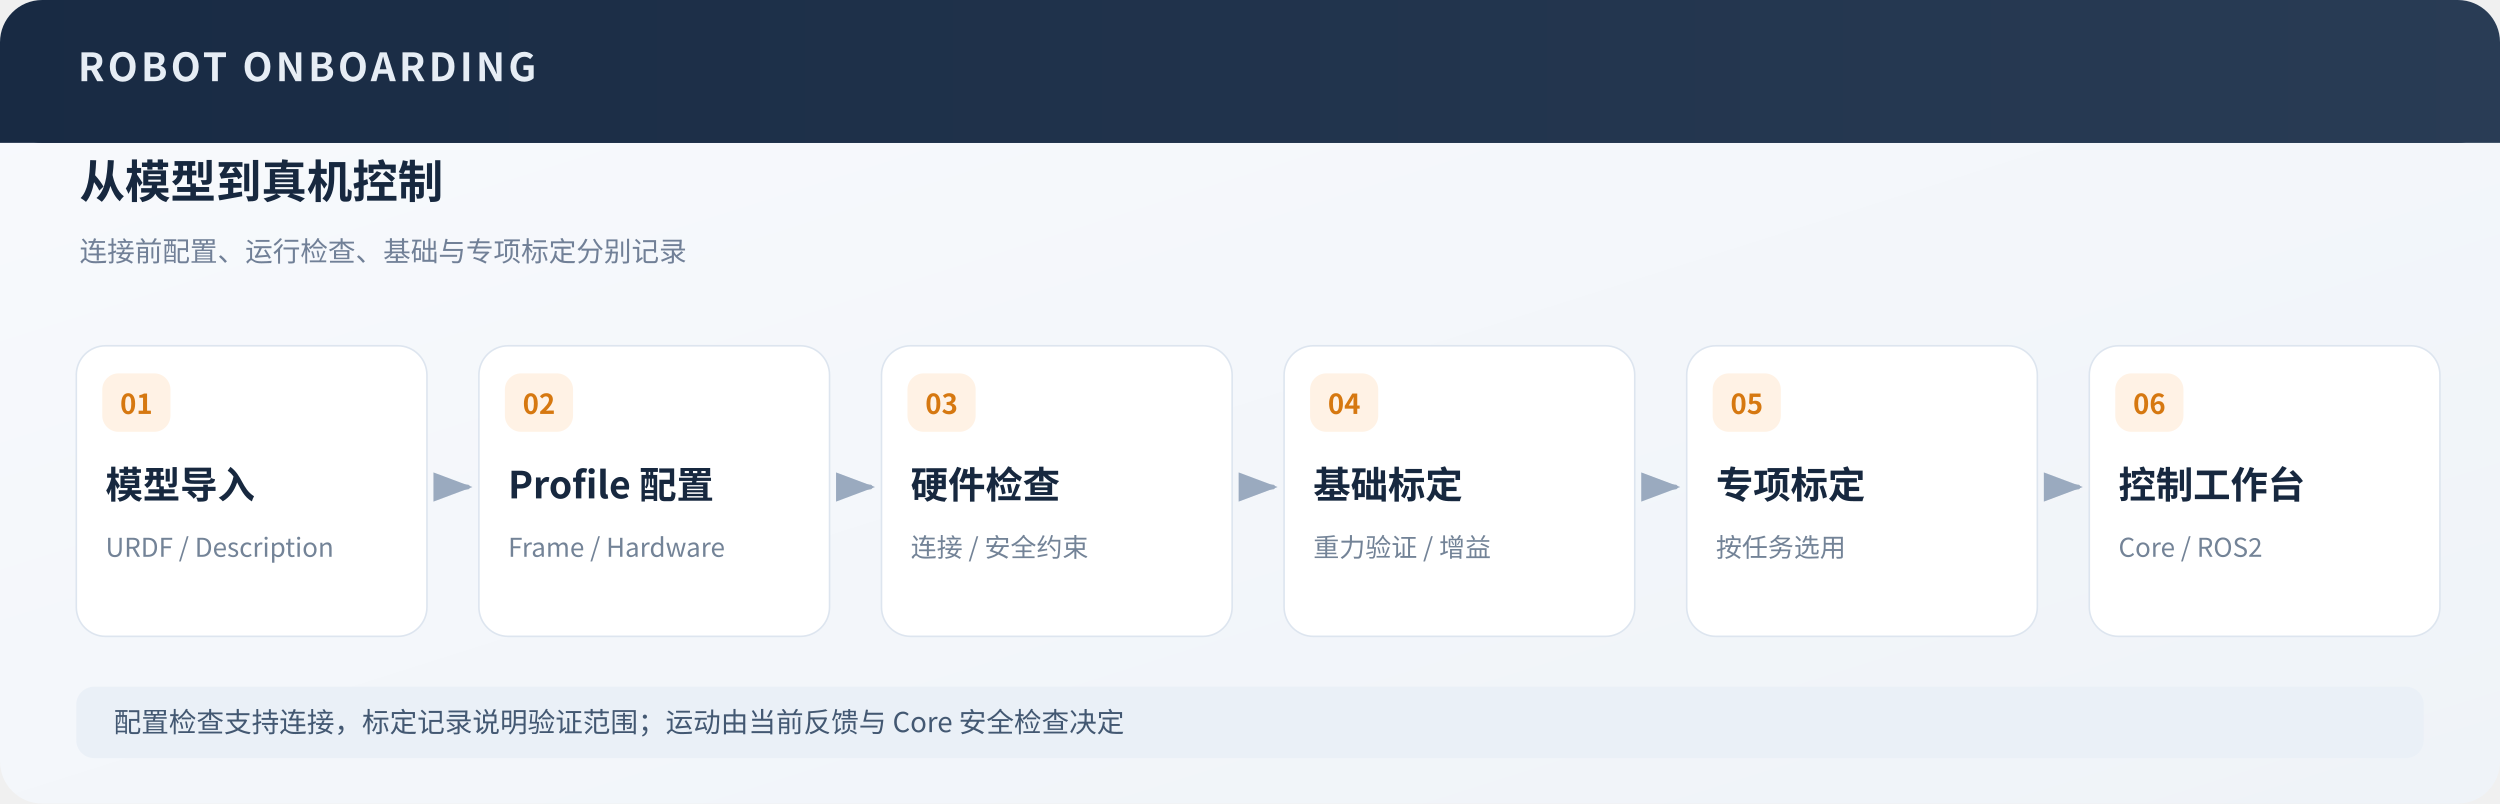
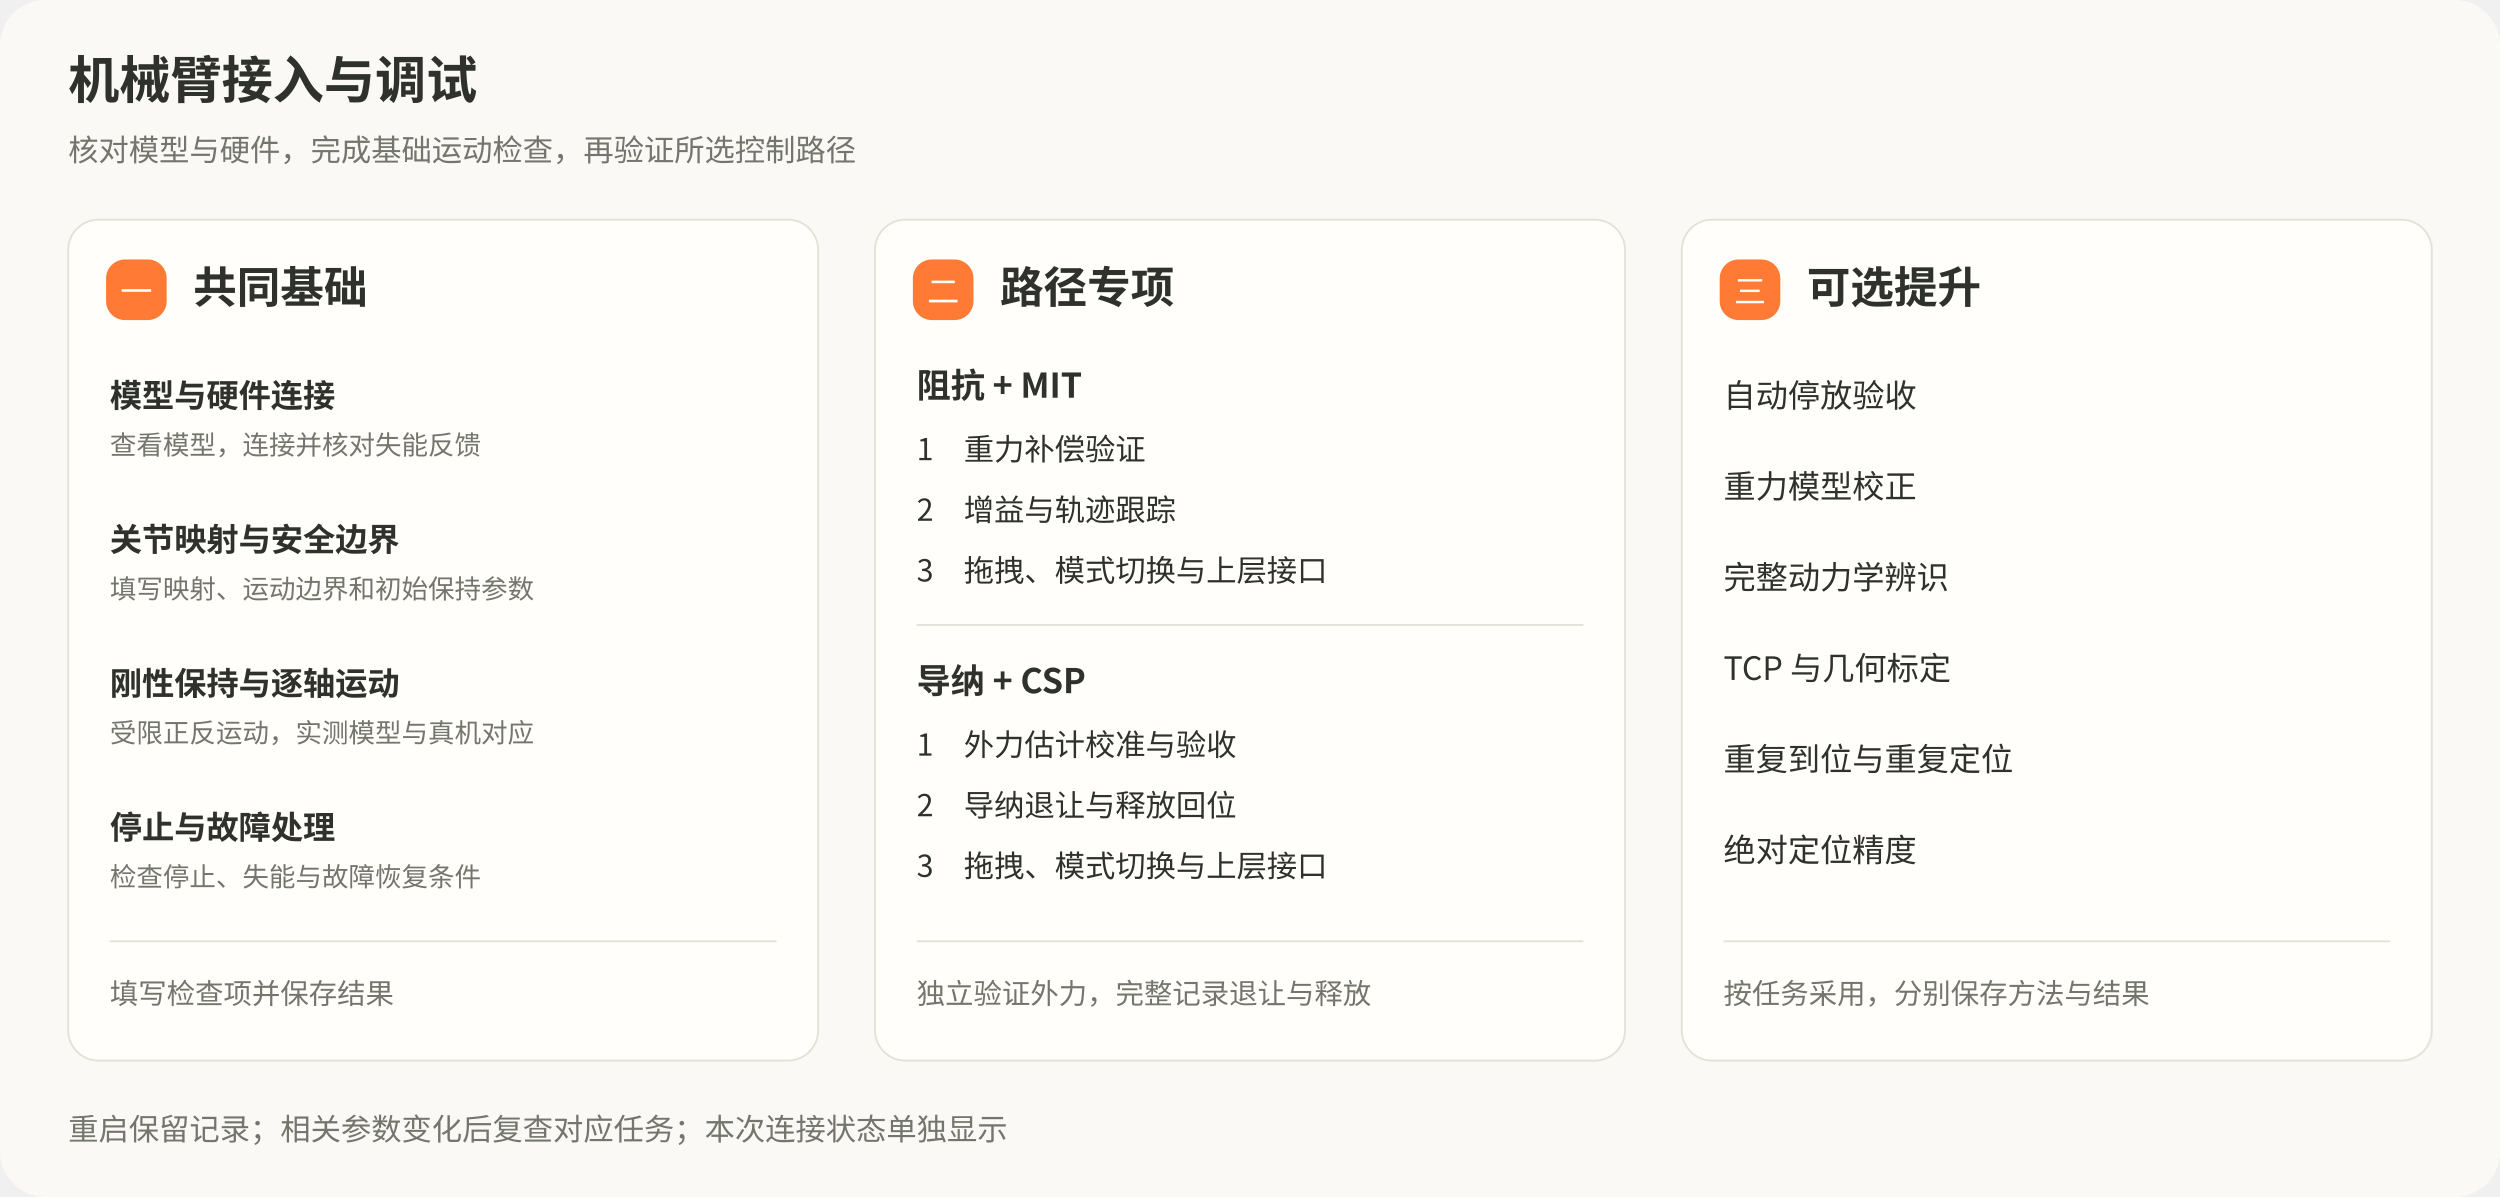
- <svg xmlns="http://www.w3.org/2000/svg" width="1540" height="495" viewBox="0 0 1540 495" role="img" aria-labelledby="wt wd">
-   <defs>
-     <marker id="arrow" markerWidth="10" markerHeight="10" refX="7" refY="3" orient="auto" markerUnits="strokeWidth">
-       <path d="M0 0 L0 6 L8 3 z" fill="#9AAABF" />
-     </marker>
-     <linearGradient id="bg" x1="0" x2="1" y1="0" y2="1">
-       <stop stop-color="#F8FAFD" />
-       <stop offset="1" stop-color="#EFF3F8" />
-     </linearGradient>
-     <linearGradient id="dark" x1="0" x2="1">
-       <stop stop-color="#182A43" />
-       <stop offset="1" stop-color="#293C55" />
-     </linearGradient>
-   </defs>
-   <rect x="0" y="0" width="1540" height="495" rx="26" fill="url(#bg)" stroke="none" />
-   <rect x="0" y="0" width="1540" height="88" rx="26" fill="url(#dark)" stroke="none" />
-   <rect x="0" y="55" width="1540" height="33" rx="0" fill="url(#dark)" stroke="none" />
-   <text x="48" y="50" text-anchor="start" font-size="24" font-weight="700" letter-spacing="2" fill="#E6EDF5" font-family="Noto Sans CJK SC, Noto Sans SC, Microsoft YaHei, PingFang SC, Arial, sans-serif">ROBOT ONBOARDING</text>
-   <text x="49" y="122" text-anchor="start" font-size="28" font-weight="700" letter-spacing="0" fill="#17283F" font-family="Noto Sans CJK SC, Noto Sans SC, Microsoft YaHei, PingFang SC, Arial, sans-serif">从模型到真机控制</text>
-   <text x="49" y="161" text-anchor="start" font-size="17" font-weight="400" letter-spacing="0" fill="#718097" font-family="Noto Sans CJK SC, Noto Sans SC, Microsoft YaHei, PingFang SC, Arial, sans-serif">连接前配置、运行检查、基础与专项标定分别记录</text>
-   <rect x="47" y="213" width="216" height="179" rx="18" fill="#FFFFFF" stroke="#DDE5EF" />
-   <rect x="63" y="230" width="42" height="36" rx="10" fill="#FFF2E5" stroke="none" />
-   <text x="84" y="255" text-anchor="middle" font-size="17" font-weight="700" letter-spacing="0" fill="#D67810" font-family="Noto Sans CJK SC, Noto Sans SC, Microsoft YaHei, PingFang SC, Arial, sans-serif">01</text>
-   <text x="65" y="307" text-anchor="start" font-size="23" font-weight="700" letter-spacing="0" fill="#17283F" font-family="Noto Sans CJK SC, Noto Sans SC, Microsoft YaHei, PingFang SC, Arial, sans-serif">模型导入</text>
-   <text x="65" y="343" text-anchor="start" font-size="16" font-weight="400" letter-spacing="0" fill="#738397" font-family="Noto Sans CJK SC, Noto Sans SC, Microsoft YaHei, PingFang SC, Arial, sans-serif">URDF / Description</text>
-   <path d="M270 300 L288 300" fill="none" stroke="#A3B0C1" stroke-width="3" stroke-linecap="round" marker-end="url(#arrow)" />
-   <rect x="295" y="213" width="216" height="179" rx="18" fill="#FFFFFF" stroke="#DDE5EF" />
-   <rect x="311" y="230" width="42" height="36" rx="10" fill="#FFF2E5" stroke="none" />
-   <text x="332" y="255" text-anchor="middle" font-size="17" font-weight="700" letter-spacing="0" fill="#D67810" font-family="Noto Sans CJK SC, Noto Sans SC, Microsoft YaHei, PingFang SC, Arial, sans-serif">02</text>
-   <text x="313" y="307" text-anchor="start" font-size="23" font-weight="700" letter-spacing="0" fill="#17283F" font-family="Noto Sans CJK SC, Noto Sans SC, Microsoft YaHei, PingFang SC, Arial, sans-serif">Profile 配置</text>
-   <text x="313" y="343" text-anchor="start" font-size="16" font-weight="400" letter-spacing="0" fill="#738397" font-family="Noto Sans CJK SC, Noto Sans SC, Microsoft YaHei, PingFang SC, Arial, sans-serif">Frame / Hardware</text>
-   <path d="M518 300 L536 300" fill="none" stroke="#A3B0C1" stroke-width="3" stroke-linecap="round" marker-end="url(#arrow)" />
-   <rect x="543" y="213" width="216" height="179" rx="18" fill="#FFFFFF" stroke="#DDE5EF" />
-   <rect x="559" y="230" width="42" height="36" rx="10" fill="#FFF2E5" stroke="none" />
-   <text x="580" y="255" text-anchor="middle" font-size="17" font-weight="700" letter-spacing="0" fill="#D67810" font-family="Noto Sans CJK SC, Noto Sans SC, Microsoft YaHei, PingFang SC, Arial, sans-serif">03</text>
-   <text x="561" y="307" text-anchor="start" font-size="23" font-weight="700" letter-spacing="0" fill="#17283F" font-family="Noto Sans CJK SC, Noto Sans SC, Microsoft YaHei, PingFang SC, Arial, sans-serif">硬件检查</text>
-   <text x="561" y="343" text-anchor="start" font-size="16" font-weight="400" letter-spacing="0" fill="#738397" font-family="Noto Sans CJK SC, Noto Sans SC, Microsoft YaHei, PingFang SC, Arial, sans-serif">连接 / 安全约束</text>
-   <path d="M766 300 L784 300" fill="none" stroke="#A3B0C1" stroke-width="3" stroke-linecap="round" marker-end="url(#arrow)" />
-   <rect x="791" y="213" width="216" height="179" rx="18" fill="#FFFFFF" stroke="#DDE5EF" />
-   <rect x="807" y="230" width="42" height="36" rx="10" fill="#FFF2E5" stroke="none" />
-   <text x="828" y="255" text-anchor="middle" font-size="17" font-weight="700" letter-spacing="0" fill="#D67810" font-family="Noto Sans CJK SC, Noto Sans SC, Microsoft YaHei, PingFang SC, Arial, sans-serif">04</text>
-   <text x="809" y="307" text-anchor="start" font-size="23" font-weight="700" letter-spacing="0" fill="#17283F" font-family="Noto Sans CJK SC, Noto Sans SC, Microsoft YaHei, PingFang SC, Arial, sans-serif">基础标定</text>
-   <text x="809" y="343" text-anchor="start" font-size="16" font-weight="400" letter-spacing="0" fill="#738397" font-family="Noto Sans CJK SC, Noto Sans SC, Microsoft YaHei, PingFang SC, Arial, sans-serif">重力验证 / 增益</text>
-   <path d="M1014 300 L1032 300" fill="none" stroke="#A3B0C1" stroke-width="3" stroke-linecap="round" marker-end="url(#arrow)" />
-   <rect x="1039" y="213" width="216" height="179" rx="18" fill="#FFFFFF" stroke="#DDE5EF" />
-   <rect x="1055" y="230" width="42" height="36" rx="10" fill="#FFF2E5" stroke="none" />
-   <text x="1076" y="255" text-anchor="middle" font-size="17" font-weight="700" letter-spacing="0" fill="#D67810" font-family="Noto Sans CJK SC, Noto Sans SC, Microsoft YaHei, PingFang SC, Arial, sans-serif">05</text>
-   <text x="1057" y="307" text-anchor="start" font-size="23" font-weight="700" letter-spacing="0" fill="#17283F" font-family="Noto Sans CJK SC, Noto Sans SC, Microsoft YaHei, PingFang SC, Arial, sans-serif">专项标定</text>
-   <text x="1057" y="343" text-anchor="start" font-size="16" font-weight="400" letter-spacing="0" fill="#738397" font-family="Noto Sans CJK SC, Noto Sans SC, Microsoft YaHei, PingFang SC, Arial, sans-serif">按任务选用</text>
-   <path d="M1262 300 L1280 300" fill="none" stroke="#A3B0C1" stroke-width="3" stroke-linecap="round" marker-end="url(#arrow)" />
-   <rect x="1287" y="213" width="216" height="179" rx="18" fill="#FFFFFF" stroke="#DDE5EF" />
-   <rect x="1303" y="230" width="42" height="36" rx="10" fill="#FFF2E5" stroke="none" />
-   <text x="1324" y="255" text-anchor="middle" font-size="17" font-weight="700" letter-spacing="0" fill="#D67810" font-family="Noto Sans CJK SC, Noto Sans SC, Microsoft YaHei, PingFang SC, Arial, sans-serif">06</text>
-   <text x="1305" y="307" text-anchor="start" font-size="23" font-weight="700" letter-spacing="0" fill="#17283F" font-family="Noto Sans CJK SC, Noto Sans SC, Microsoft YaHei, PingFang SC, Arial, sans-serif">控制工作台</text>
-   <text x="1305" y="343" text-anchor="start" font-size="16" font-weight="400" letter-spacing="0" fill="#738397" font-family="Noto Sans CJK SC, Noto Sans SC, Microsoft YaHei, PingFang SC, Arial, sans-serif">Core / ROS2</text>
-   <rect x="47" y="423" width="1446" height="44" rx="11" fill="#EAF0F7" stroke="none" />
-   <text x="70" y="451" text-anchor="start" font-size="17" font-weight="400" letter-spacing="0" fill="#435872" font-family="Noto Sans CJK SC, Noto Sans SC, Microsoft YaHei, PingFang SC, Arial, sans-serif">配置检查支持连接，标定记录说明验证范围；运动由当前反馈与 Core 安全检查决定</text>
+ <svg xmlns="http://www.w3.org/2000/svg" width="1320" height="632" viewBox="0 0 1320 632" role="img" aria-labelledby="title desc">
+   <rect width="1320" height="632" rx="24" fill="#faf9f5" />
+   <g font-family="Maple Mono NF CN, Noto Sans CJK SC, sans-serif" fill="#2f312d">
+     <text x="36" y="52" font-size="27" font-weight="600">机械臂接入与调试</text>
+     <text x="36" y="85" font-size="16" fill="#74756e">核对模型与硬件，完成基础运动检查，再验证所选控制路径</text>
+     <rect x="36" y="116" width="396" height="444" rx="16" fill="#fffefa" stroke="#e4e1d9" />
+     <rect x="56" y="137" width="32" height="32" rx="10" fill="#ff7b35" />
+     <text x="72" y="160" text-anchor="middle" font-size="17" fill="#fff">一</text>
+     <text x="102" y="160" font-size="23" font-weight="600">共同基础</text>
+     <g font-size="17" font-weight="600">
+       <text x="58" y="215">模型与硬件连接</text>
+       <text x="58" y="291">关节映射与安全边界</text>
+       <text x="58" y="367">刚性保持与逐轴运动</text>
+       <text x="58" y="443">停止与故障处理</text>
+     </g>
+     <g font-size="14" fill="#74756e">
+       <text x="58" y="240">查看模型，连接并核对失能反馈</text>
+       <text x="58" y="316">填写映射、运动边界和初始保持参数</text>
+       <text x="58" y="392">受限正反运动，实测模型与真机对应</text>
+       <text x="58" y="468">检查停止、失能与故障恢复条件</text>
+     </g>
+     <path d="M58 497H410" stroke="#e4e1d9" />
+     <text x="58" y="530" font-size="15" fill="#74756e">填写检查项并保存结果</text>
+     <rect x="462" y="116" width="396" height="444" rx="16" fill="#fffefa" stroke="#e4e1d9" />
+     <rect x="482" y="137" width="32" height="32" rx="10" fill="#ff7b35" />
+     <text x="498" y="160" text-anchor="middle" font-size="17" fill="#fff">二</text>
+     <text x="528" y="160" font-size="23" font-weight="600">路径专项</text>
+     <text x="484" y="210" font-size="18" font-weight="600">阻抗 + MIT</text>
+     <g font-size="16">
+       <text x="484" y="243">1　重力补偿验证</text>
+       <text x="484" y="275">2　增益与轨迹跟踪</text>
+       <text x="484" y="307">3　拖拽、模式切换与上层接口</text>
+     </g>
+     <path d="M484 330H836" stroke="#e4e1d9" />
+     <text x="484" y="366" font-size="18" font-weight="600">导纳 + CSP</text>
+     <g font-size="16">
+       <text x="484" y="399">1　外力估计校准与验收</text>
+       <text x="484" y="431">2　导纳退让与释放回位</text>
+       <text x="484" y="463">3　拖拽、模式切换与上层接口</text>
+     </g>
+     <path d="M484 497H836" stroke="#e4e1d9" />
+     <text x="484" y="530" font-size="15" fill="#74756e">独立验证外力，完整记录退让与释放</text>
+     <rect x="888" y="116" width="396" height="444" rx="16" fill="#fffefa" stroke="#e4e1d9" />
+     <rect x="908" y="137" width="32" height="32" rx="10" fill="#ff7b35" />
+     <text x="924" y="160" text-anchor="middle" font-size="17" fill="#fff">三</text>
+     <text x="954" y="160" font-size="23" font-weight="600">可选提升</text>
+     <g font-size="17">
+       <text x="910" y="215">自动停放验收</text>
+       <text x="910" y="263">重力模型校正</text>
+       <text x="910" y="311">完整动力学辨识</text>
+       <text x="910" y="359">TCP 与几何标定</text>
+       <text x="910" y="407">重复到位与重复定位</text>
+       <text x="910" y="455">绝对定位精度</text>
+     </g>
+     <path d="M910 497H1262" stroke="#e4e1d9" />
+     <text x="910" y="530" font-size="15" fill="#74756e">按任务采用，分别保存方法与结果</text>
+     <text x="36" y="602" font-size="16" fill="#74756e">重启保留记录；相关参数变化后复查对应任务；本次连接状态单独显示</text>
+   </g>
</svg>
